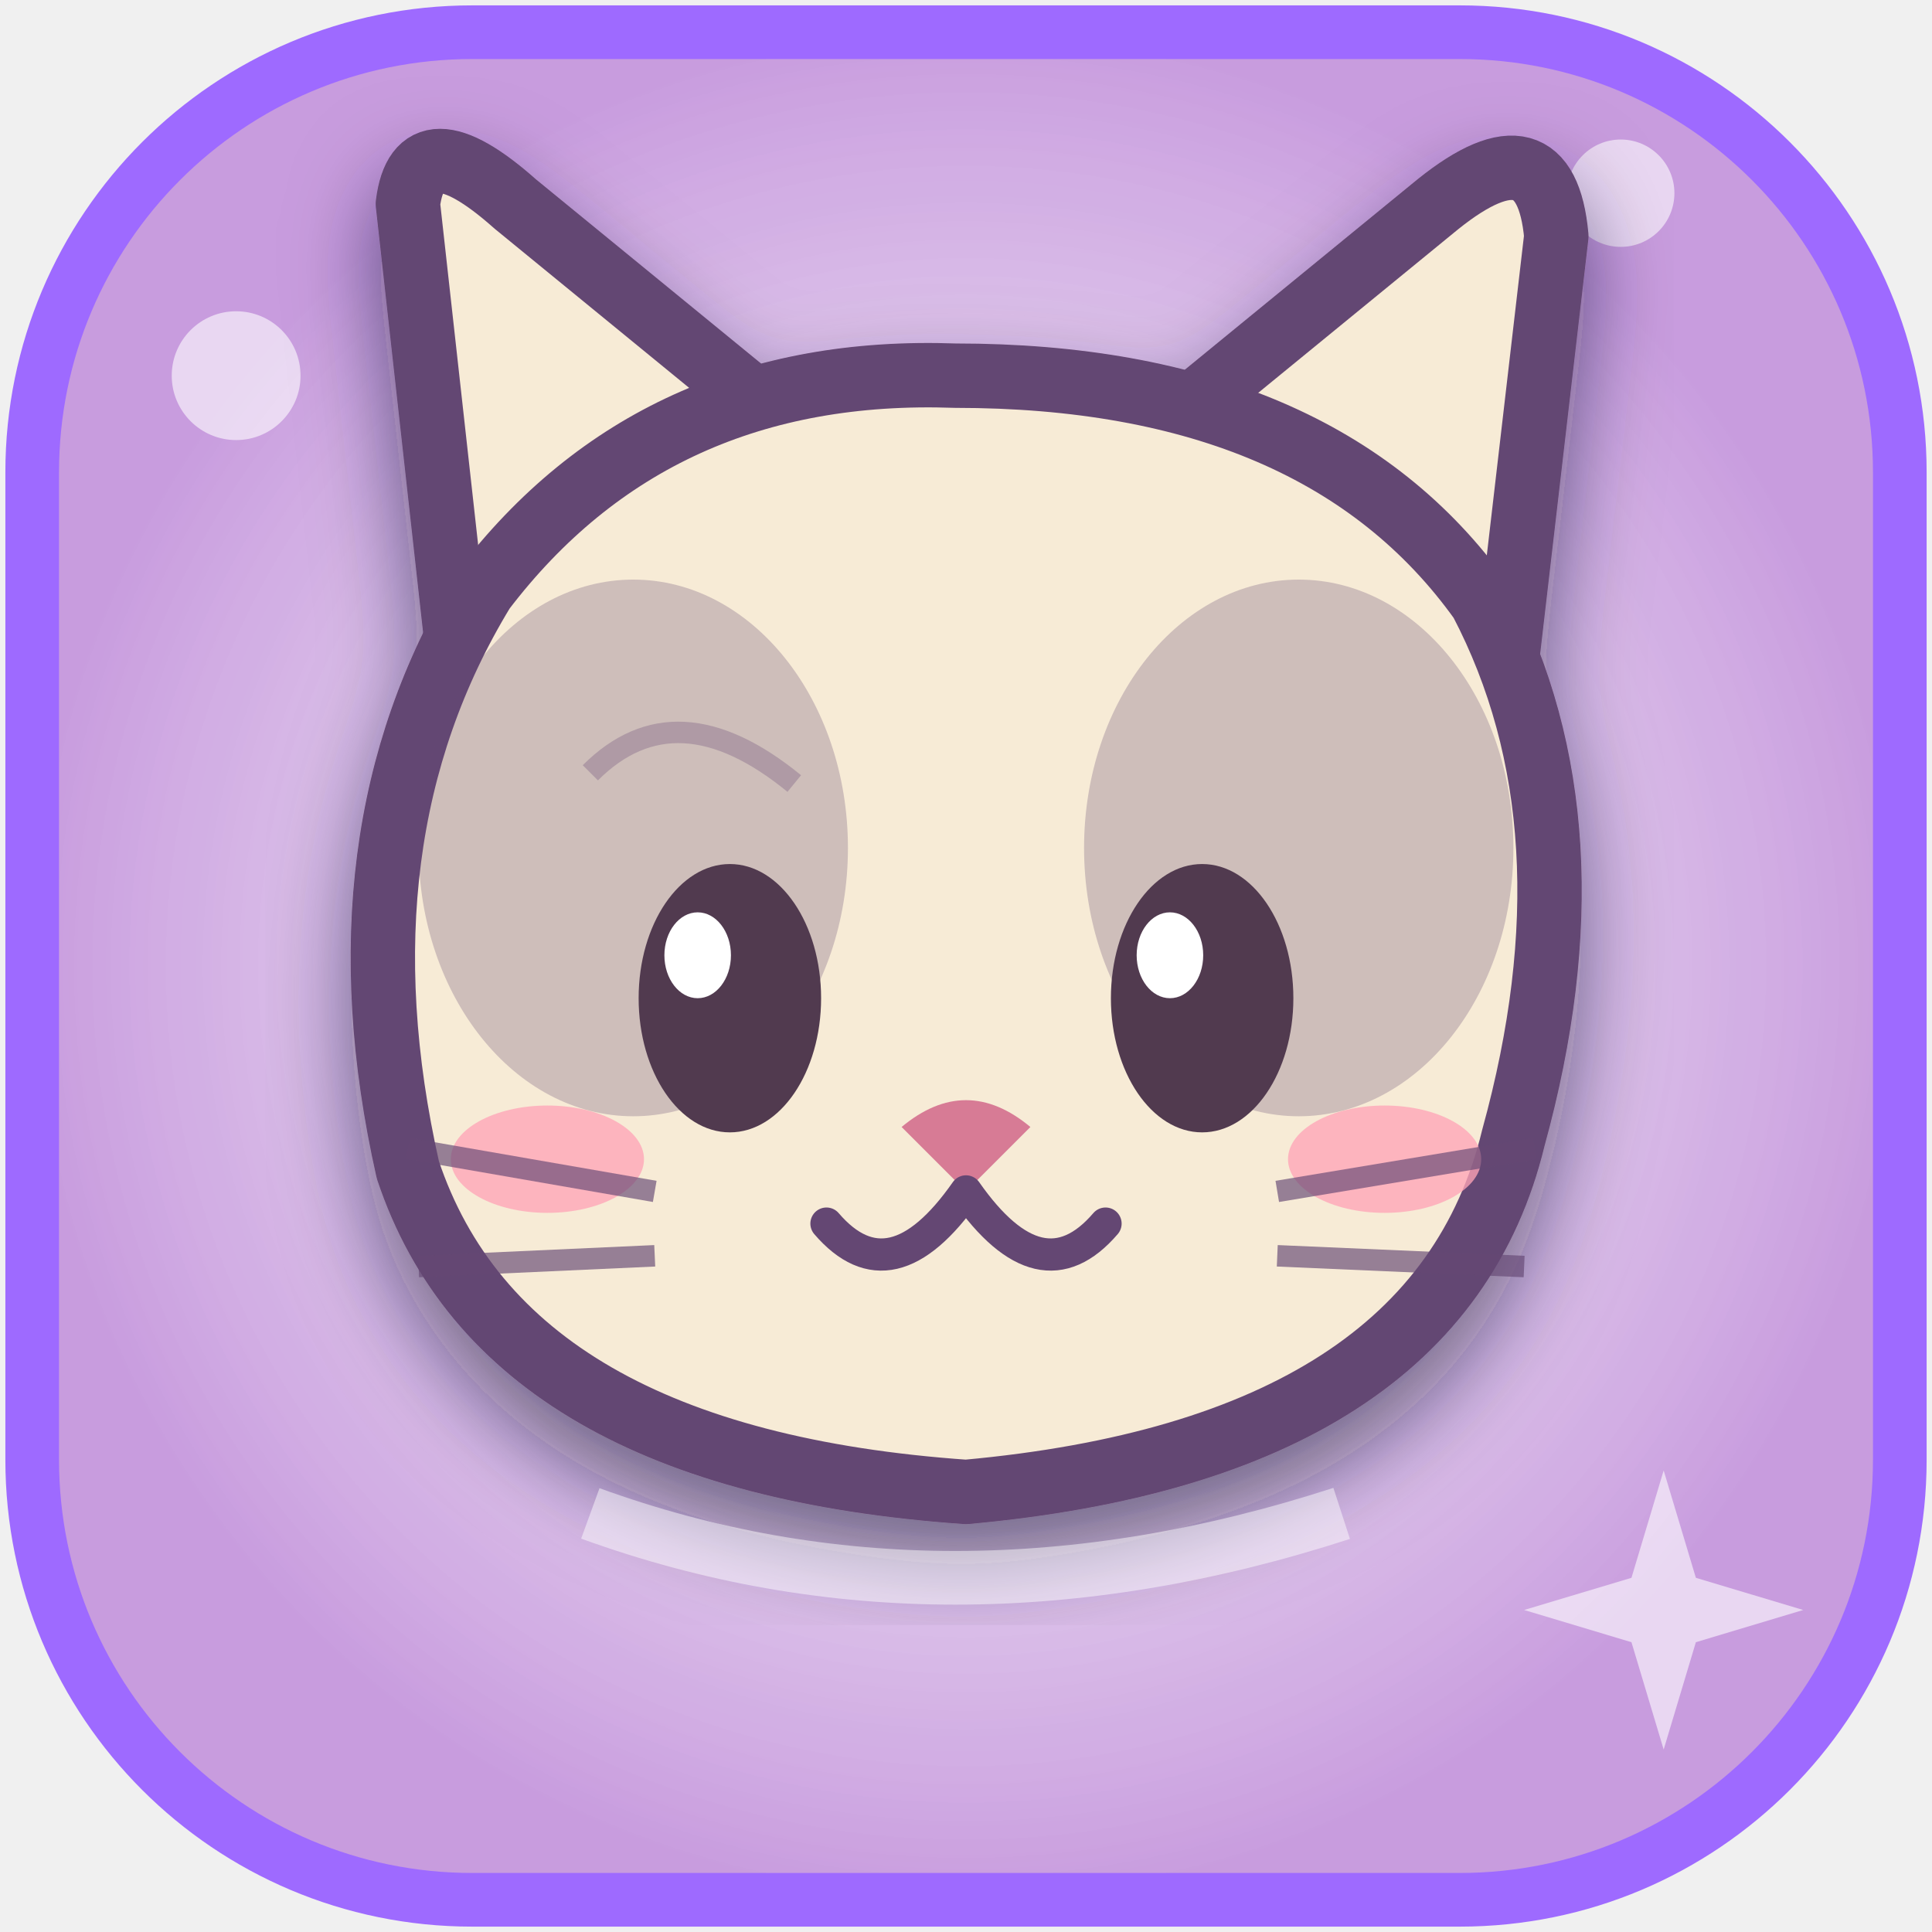
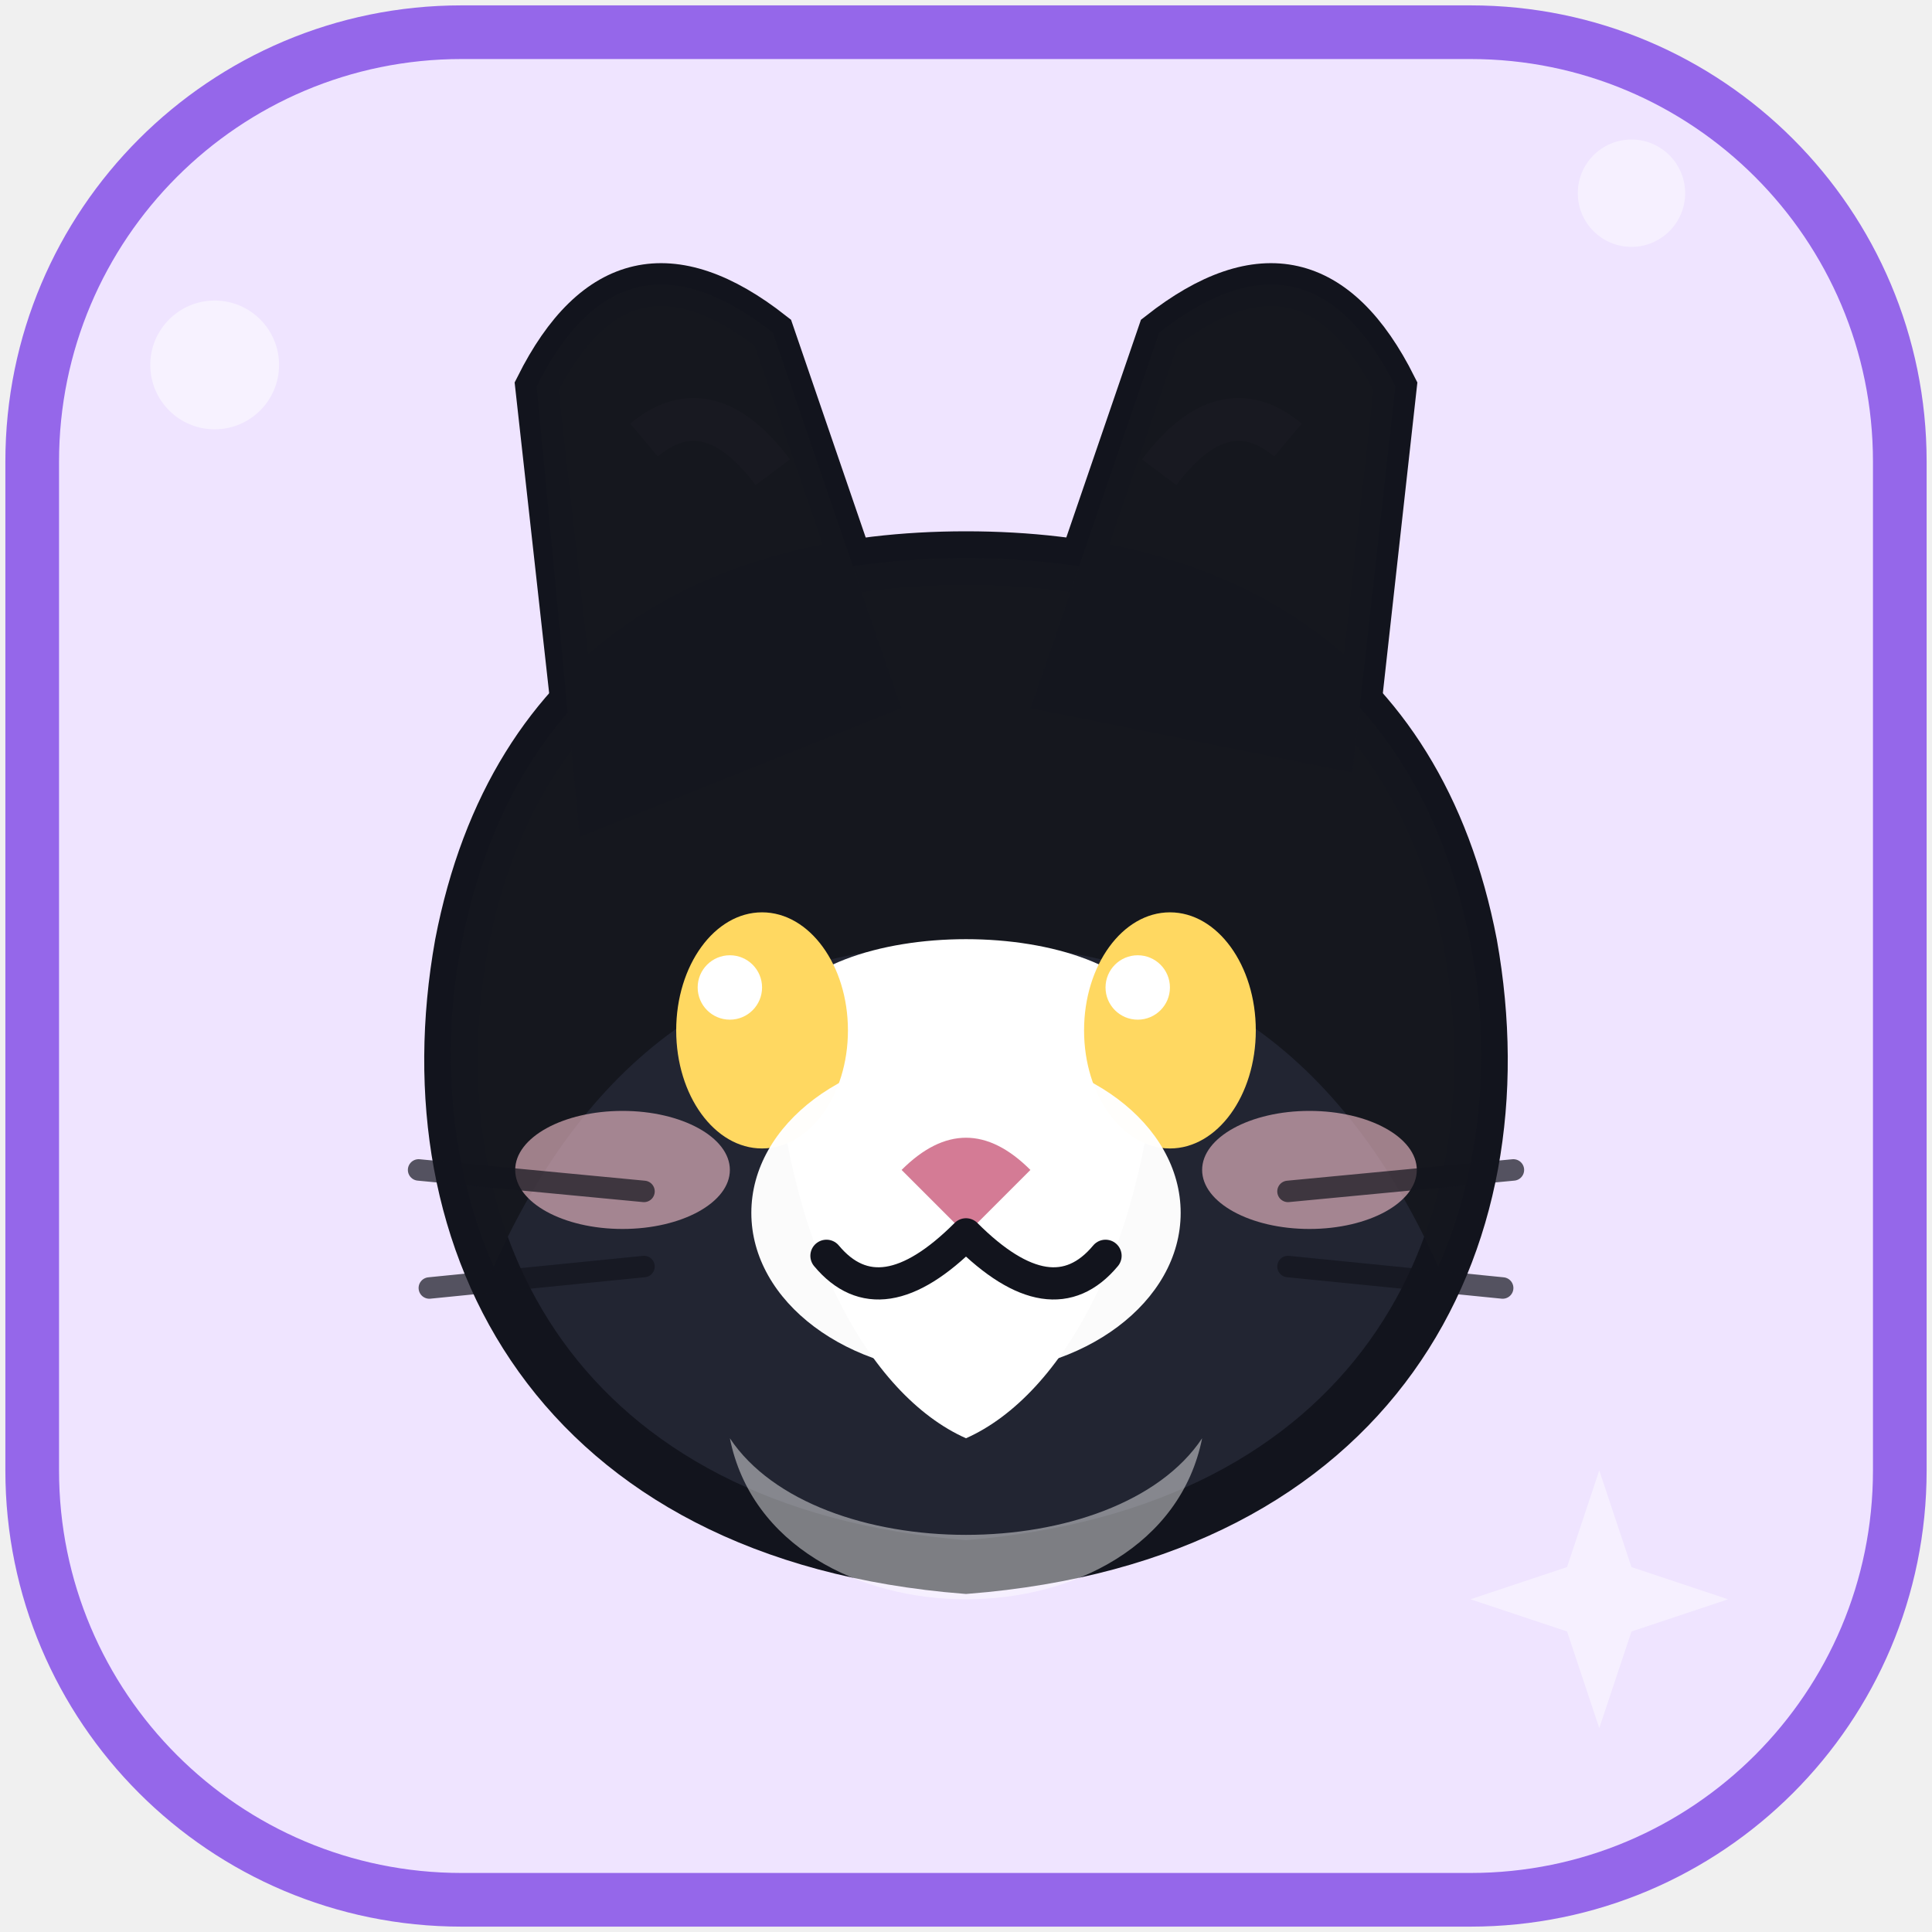
- <svg xmlns="http://www.w3.org/2000/svg" viewBox="0 0 180 180" role="img" aria-label="샴 고양이 아바타">
-   <defs>
-     <radialGradient id="bg">
-       <stop stop-color="#fff" stop-opacity=".8" />
-       <stop offset="1" stop-color="#C89CDE" />
-     </radialGradient>
-     <filter id="s">
-       <feDropShadow dx="0" dy="4" stdDeviation="4" flood-color="#130938" flood-opacity=".55" />
-     </filter>
-   </defs>
-   <rect x="3" y="3" width="174" height="174" rx="41" fill="url(#bg)" stroke="#9E6AFF" stroke-width="5" />
-   <g opacity=".6" fill="#fff">
-     <circle cx="22" cy="35" r="6" />
-     <circle cx="151" cy="18" r="5" />
-     <path d="M155 137 l3 10 10 3 -10 3 -3 10 -3 -10 -10 -3 10 -3Z" />
-   </g>
-   <g filter="url(#s)" stroke="#644773" stroke-width="6" stroke-linejoin="round">
-     <path d="M43 64 L38 19 Q39 11 48 19 L70 37 Z" fill="#F7EBD6" />
-     <path d="M112 37 L134 19 Q144 11 145 22 L140 65 Z" fill="#F7EBD6" />
-     <path d="M45 55 Q61 34 89 35 Q123 35 138 56 Q149 77 141 106 Q134 135 90 139 Q47 136 38 109 Q31 78 45 55 Z" fill="#F7EBD6" />
-   </g>
-   <ellipse cx="59" cy="79" rx="20" ry="25" fill="#644773" opacity=".28" />
-   <ellipse cx="121" cy="79" rx="20" ry="25" fill="#644773" opacity=".28" />
-   <path d="M55 72 Q63 64 74 73" stroke="#644773" stroke-width="2" fill="none" opacity=".3" />
-   <ellipse cx="68" cy="93" rx="8.5" ry="12.5" fill="#513A4F" />
-   <ellipse cx="112" cy="93" rx="8.5" ry="12.5" fill="#513A4F" />
-   <ellipse cx="65" cy="89" rx="3.1" ry="4" fill="#fff" />
-   <ellipse cx="109" cy="89" rx="3.1" ry="4" fill="#fff" />
-   <ellipse cx="51" cy="108" rx="9" ry="5" fill="#FFA4B7" opacity=".77" />
-   <ellipse cx="129" cy="108" rx="9" ry="5" fill="#FFA4B7" opacity=".77" />
-   <path d="M84 105 Q90 100 96 105 L90 111Z" fill="#D77B95" />
-   <path d="M90 111 Q83 121 77 114 M90 111 Q97 121 103 114" fill="none" stroke="#644773" stroke-width="3" stroke-linecap="round" />
-   <path d="M61 111 L38 107 M61 117 L39 118 M119 111 L143 107 M119 117 L142 118" fill="none" stroke="#644773" stroke-width="2" opacity=".66" />
-   <path d="M55 141 Q88 153 125 141" fill="none" stroke="#ffffff" stroke-width="5" opacity=".48" />
+ <svg xmlns="http://www.w3.org/2000/svg" viewBox="0 0 180 180" role="img" aria-label="코리안숏헤어 턱시도 고양이 아바타">
+   <rect x="3" y="3" width="174" height="174" rx="40" fill="#EFE4FF" stroke="#9567EA" stroke-width="5" />
+   <circle cx="20" cy="34" r="6" fill="#fff" opacity="0.5" />
+   <circle cx="152" cy="18" r="5" fill="#fff" opacity="0.45" />
+   <path d="M149 137 l3 9 9 3 -9 3 -3 9 -3 -9 -9 -3 9 -3z" fill="#fff" opacity="0.45" />
+   <path d="M54 72 L50 36 Q58 20 72 31 L84 66 Z" fill="#222532" stroke="#12141D" stroke-width="4" />
+   <path d="M96 66 L108 31 Q122 20 130 36 L126 72 Z" fill="#222532" stroke="#12141D" stroke-width="4" />
+   <path d="M60 41 Q66 36 72 44" stroke="#D9A8B9" stroke-width="4" fill="none" />
+   <path d="M120 41 Q114 36 108 44" stroke="#D9A8B9" stroke-width="4" fill="none" />
+   <path d="M43 88 C48 62 67 52 90 52 C113 52 132 62 137 88 C142 116 128 143 90 146 C52 143 38 116 43 88 Z" fill="#222532" stroke="#12141D" stroke-width="5" />
+   <path d="M43 88 C48 62 67 52 90 52 C113 52 132 62 137 88 C139 98 138 109 134 118 C125 98 111 88 90 88 C69 88 55 98 46 118 C42 109 41 98 43 88 Z" fill="#14161E" opacity="0.98" />
+   <path d="M72 95 C76 85 104 85 108 95 C107 116 99 130 90 134 C81 130 73 116 72 95 Z" fill="#FFFFFF" />
+   <path d="M54 78 L50 36 Q58 20 72 31 L84 66 M96 66 L108 31 Q122 20 130 36 L126 72" fill="#14161E" opacity="0.98" />
+   <ellipse cx="71" cy="96" rx="8" ry="11" fill="#FFD861" />
+   <ellipse cx="109" cy="96" rx="8" ry="11" fill="#FFD861" />
+   <circle cx="68" cy="92" r="3" fill="#fff" />
+   <circle cx="106" cy="92" r="3" fill="#fff" />
+   <ellipse cx="58" cy="109" rx="10" ry="5.5" fill="#E9B8C4" opacity="0.65" />
+   <ellipse cx="122" cy="109" rx="10" ry="5.5" fill="#E9B8C4" opacity="0.65" />
+   <ellipse cx="90" cy="113" rx="20" ry="15" fill="#FFFFFF" opacity="0.98" />
+   <path d="M84 109 Q90 103 96 109 L90 115Z" fill="#D47B95" />
+   <path d="M90 115 Q82 123 77 117 M90 115 Q98 123 103 117" fill="none" stroke="#12141D" stroke-width="3" stroke-linecap="round" />
+   <path d="M60 111 L39 109 M60 118 L40 120 M120 111 L141 109 M120 118 L140 120" fill="none" stroke="#12141D" stroke-width="2" opacity="0.7" stroke-linecap="round" />
+   <path d="M68 134 C76 146 104 146 112 134 C108 154 72 154 68 134 Z" fill="#fff" opacity="0.45" />
</svg>
